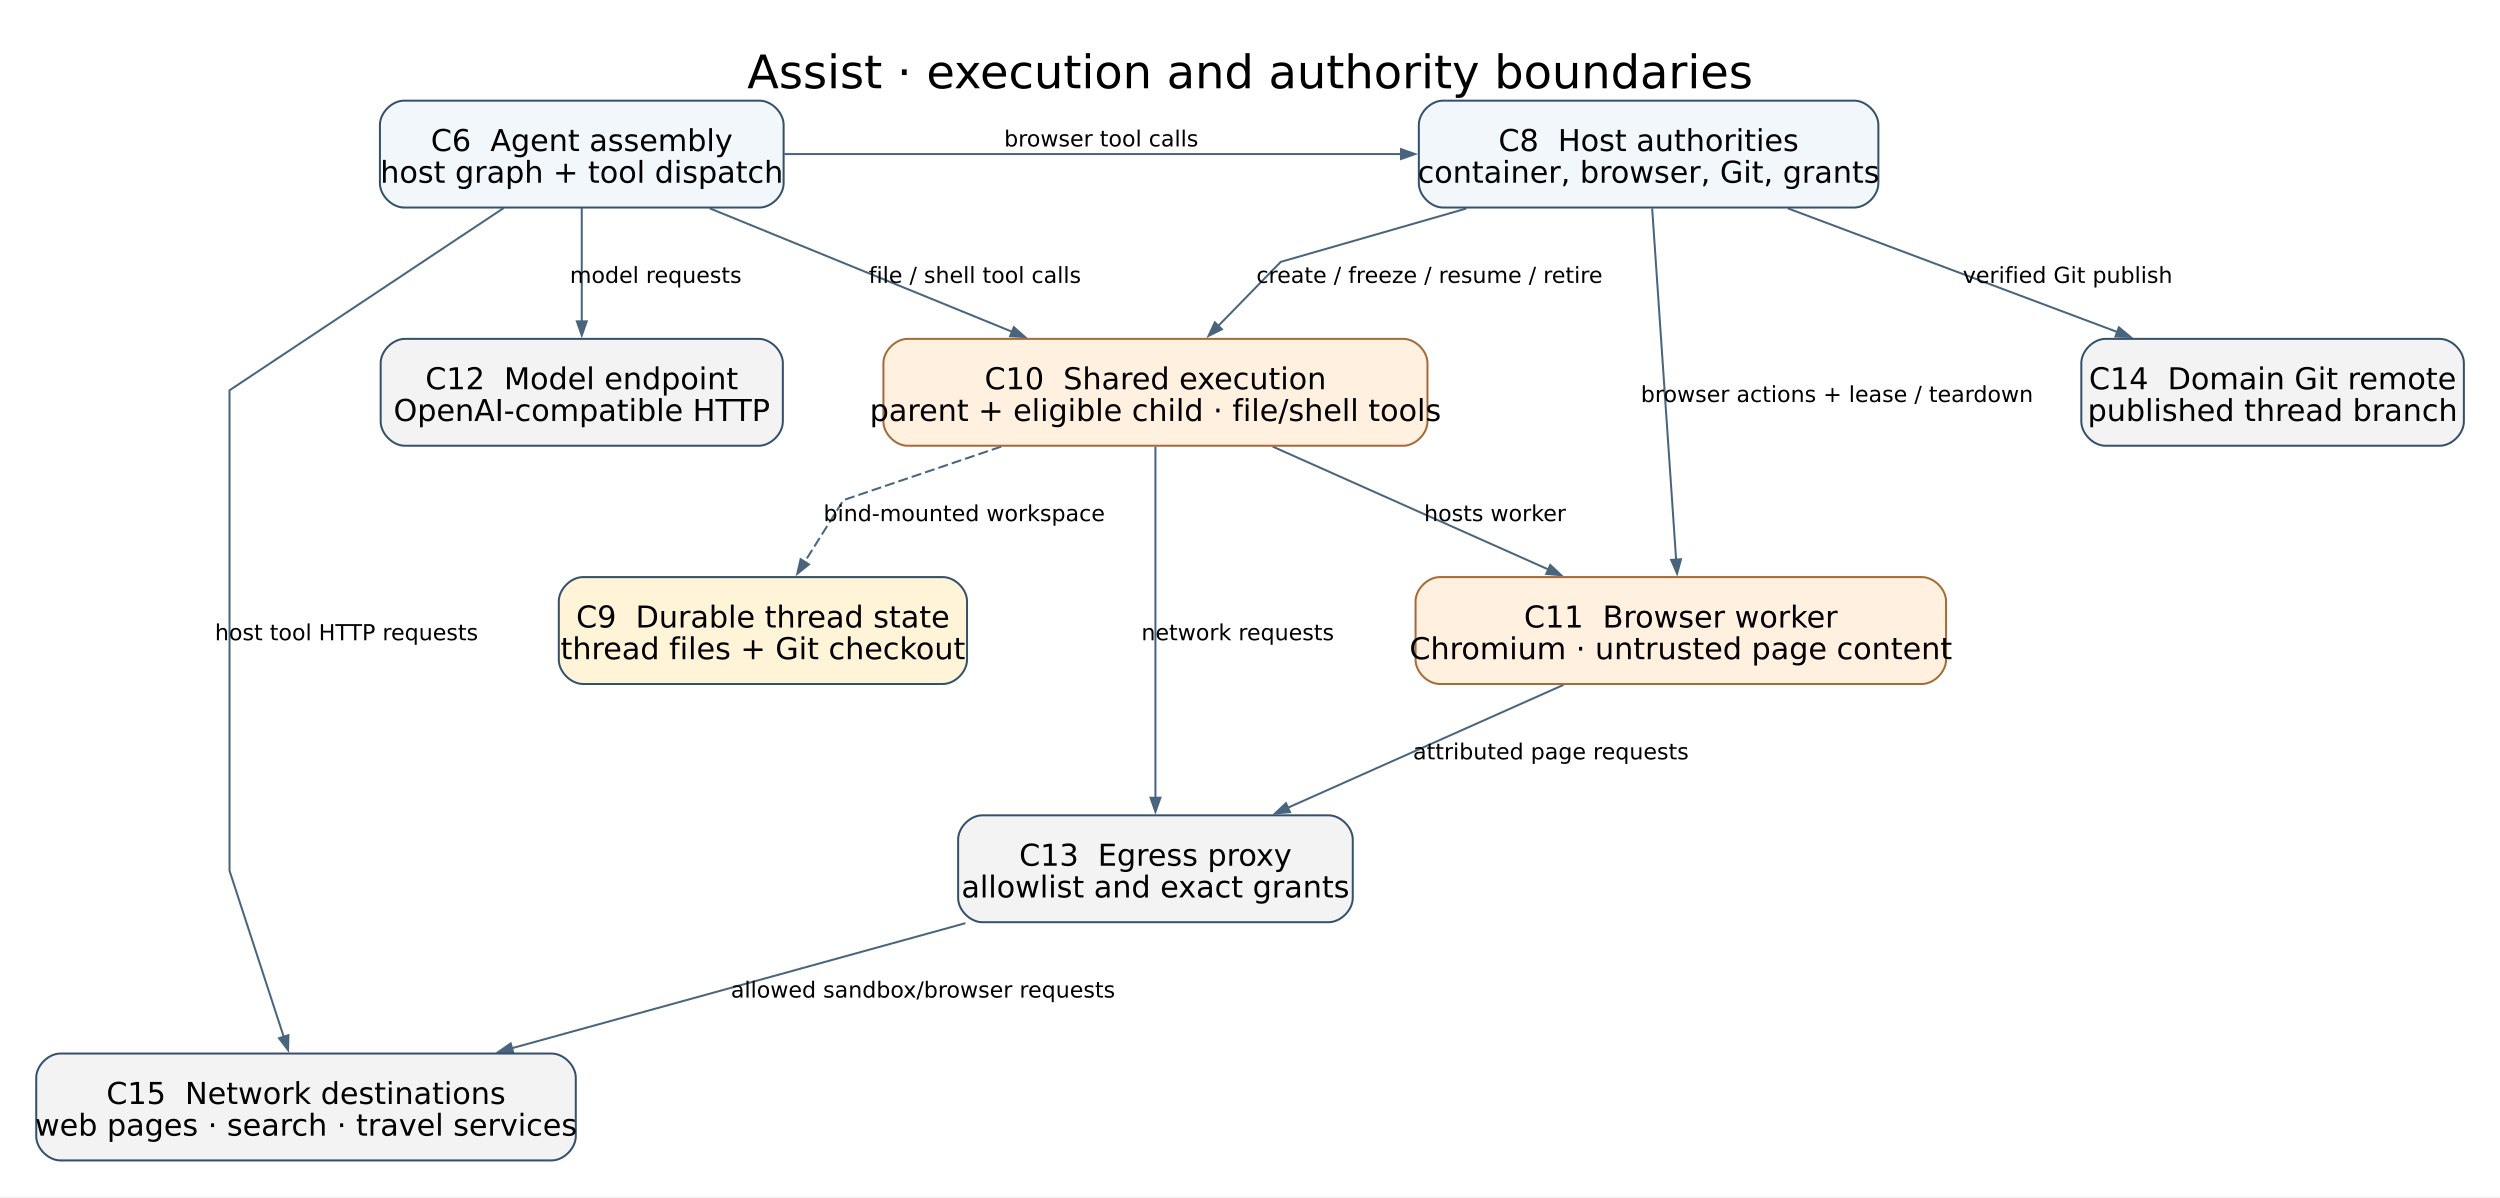
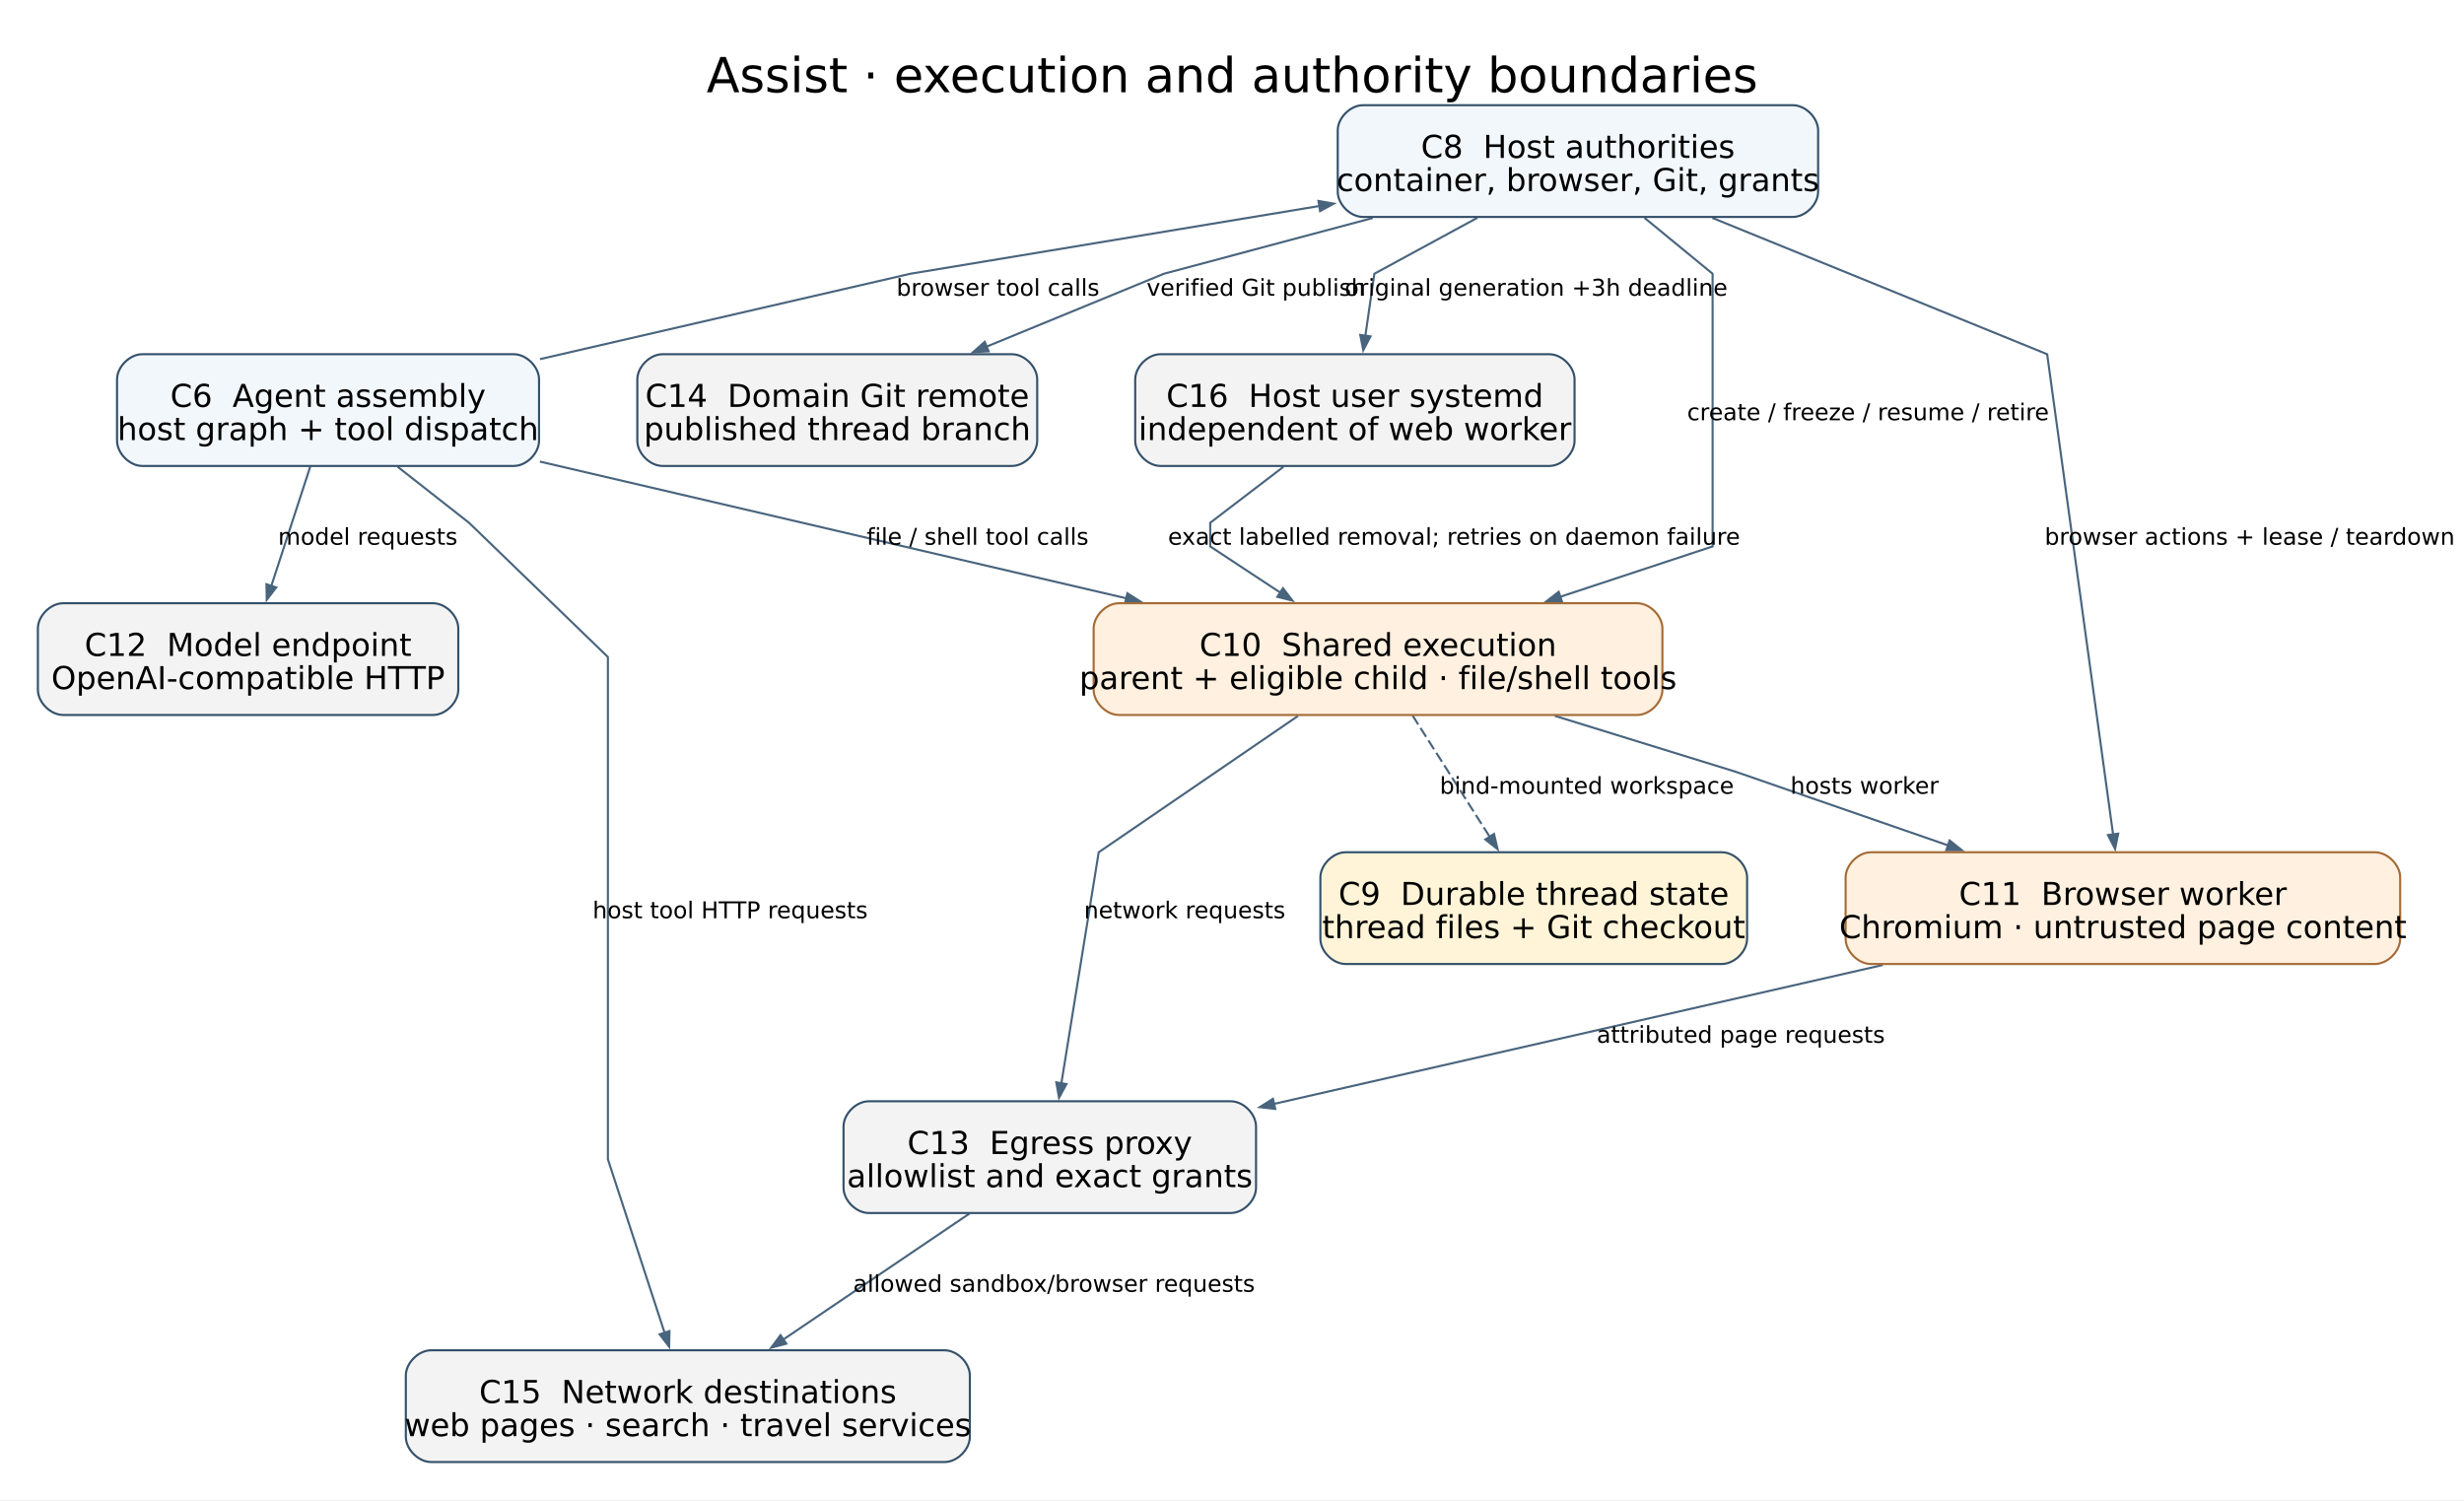
- <svg xmlns="http://www.w3.org/2000/svg" width="1242pt" height="595pt" viewBox="0.00 0.00 1242.00 595.00">
-   <g id="graph0" class="graph" transform="scale(1 1) rotate(0) translate(18 576.5)">
-     <polygon fill="white" stroke="none" points="-18,18 -18,-576.5 1224.05,-576.5 1224.05,18 -18,18" />
-     <text xml:space="preserve" text-anchor="middle" x="603.02" y="-532.65" font-family="DejaVu Sans" font-size="23.00">Assist · execution and authority boundaries</text>
+ <svg xmlns="http://www.w3.org/2000/svg" width="1171pt" height="713pt" viewBox="0.00 0.00 1171.00 713.00">
+   <g id="graph0" class="graph" transform="scale(1 1) rotate(0) translate(18 694.85)">
+     <polygon fill="white" stroke="none" points="-18,18 -18,-694.85 1153.17,-694.85 1153.17,18 -18,18" />
+     <text xml:space="preserve" text-anchor="middle" x="567.59" y="-651" font-family="DejaVu Sans" font-size="23.00">Assist · execution and authority boundaries</text>
    <g id="edge2" class="edge">
-       <path fill="none" stroke="#49647d" d="M371.65,-499.95C458.79,-499.95 585.11,-499.95 678.19,-499.95" />
-       <polygon fill="#49647d" stroke="#49647d" points="678.01,-502.4 685.01,-499.95 678.01,-497.5 678.01,-502.4" />
-       <text xml:space="preserve" text-anchor="middle" x="529.09" y="-503.75" font-family="DejaVu Sans" font-size="11.00">browser tool calls</text>
+       <path fill="none" stroke="#49647d" d="M238.6,-524.16C317.73,-542.41 414.65,-564.75 414.65,-564.75 414.65,-564.75 519.82,-582.17 609.06,-596.95" />
+       <polygon fill="#49647d" stroke="#49647d" points="608.57,-599.35 615.87,-598.08 609.37,-594.52 608.57,-599.35" />
+       <text xml:space="preserve" text-anchor="middle" x="456.27" y="-554.3" font-family="DejaVu Sans" font-size="11.00">browser tool calls</text>
    </g>
    <g id="edge1" class="edge">
-       <path fill="none" stroke="#49647d" d="M334.63,-472.98C379.14,-454.81 438.64,-430.52 484.75,-411.7" />
-       <polygon fill="#49647d" stroke="#49647d" points="485.66,-413.97 491.21,-409.06 483.81,-409.44 485.66,-413.97" />
-       <text xml:space="preserve" text-anchor="middle" x="466.32" y="-435.95" font-family="DejaVu Sans" font-size="11.00">file / shell tool calls</text>
+       <path fill="none" stroke="#49647d" d="M238.58,-475.47C319.11,-456.7 432.24,-430.32 517.37,-410.47" />
+       <polygon fill="#49647d" stroke="#49647d" points="517.78,-412.89 524.04,-408.91 516.67,-408.12 517.78,-412.89" />
+       <text xml:space="preserve" text-anchor="middle" x="446.61" y="-435.95" font-family="DejaVu Sans" font-size="11.00">file / shell tool calls</text>
    </g>
    <g id="edge3" class="edge">
-       <path fill="none" stroke="#49647d" d="M271.02,-473.13C271.02,-456.56 271.02,-434.85 271.02,-416.85" />
-       <polygon fill="#49647d" stroke="#49647d" points="273.48,-416.86 271.03,-409.86 268.58,-416.86 273.48,-416.86" />
-       <text xml:space="preserve" text-anchor="middle" x="307.77" y="-435.95" font-family="DejaVu Sans" font-size="11.00">model requests</text>
+       <path fill="none" stroke="#49647d" d="M129.47,-473.13C124.01,-456.41 116.84,-434.46 110.93,-416.36" />
+       <polygon fill="#49647d" stroke="#49647d" points="113.28,-415.68 108.78,-409.79 108.62,-417.2 113.28,-415.68" />
+       <text xml:space="preserve" text-anchor="middle" x="156.79" y="-435.95" font-family="DejaVu Sans" font-size="11.00">model requests</text>
    </g>
    <g id="edge4" class="edge">
-       <path fill="none" stroke="#49647d" d="M232.19,-473.13C180.63,-438.85 96.03,-382.6 96.03,-382.6 96.03,-382.6 96.03,-382.6 96.03,-143.9 96.03,-143.9 111.77,-95.69 122.99,-61.34" />
-       <polygon fill="#49647d" stroke="#49647d" points="125.28,-62.23 125.12,-54.81 120.62,-60.7 125.28,-62.23" />
-       <text xml:space="preserve" text-anchor="middle" x="154.15" y="-258.43" font-family="DejaVu Sans" font-size="11.00">host tool HTTP requests</text>
+       <path fill="none" stroke="#49647d" d="M171.01,-472.98C187.89,-459.74 204.9,-446.4 204.9,-446.4 204.9,-446.4 270.9,-382.6 270.9,-382.6 270.9,-382.6 270.9,-382.6 270.9,-143.9 270.9,-143.9 286.65,-95.69 297.87,-61.34" />
+       <polygon fill="#49647d" stroke="#49647d" points="300.15,-62.23 300,-54.81 295.49,-60.7 300.15,-62.23" />
+       <text xml:space="preserve" text-anchor="middle" x="329.02" y="-258.43" font-family="DejaVu Sans" font-size="11.00">host tool HTTP requests</text>
    </g>
    <g id="edge5" class="edge">
-       <path fill="none" stroke="#49647d" d="M710.45,-472.91C664.5,-459.69 618.27,-446.4 618.27,-446.4 618.27,-446.4 602.65,-430.39 587.06,-414.41" />
-       <polygon fill="#49647d" stroke="#49647d" points="589.04,-412.93 582.4,-409.63 585.54,-416.35 589.04,-412.93" />
-       <text xml:space="preserve" text-anchor="middle" x="692.15" y="-435.95" font-family="DejaVu Sans" font-size="11.00">create / freeze / resume / retire</text>
+       <path fill="none" stroke="#49647d" d="M763.53,-591.33C779.65,-578.09 795.9,-564.75 795.9,-564.75 795.9,-564.75 795.9,-435.15 795.9,-435.15 795.9,-435.15 760.71,-423.52 723.44,-411.2" />
+       <polygon fill="#49647d" stroke="#49647d" points="724.32,-408.91 716.91,-409.04 722.78,-413.57 724.32,-408.91" />
+       <text xml:space="preserve" text-anchor="middle" x="869.77" y="-495.13" font-family="DejaVu Sans" font-size="11.00">create / freeze / resume / retire</text>
+     </g>
+     <g id="edge8" class="edge">
+       <path fill="none" stroke="#49647d" d="M795.8,-591.28C861.7,-564.45 954.9,-526.5 954.9,-526.5 954.9,-526.5 976.53,-368.93 986.26,-298.07" />
+       <polygon fill="#49647d" stroke="#49647d" points="988.65,-298.64 987.18,-291.37 983.8,-297.97 988.65,-298.64" />
+       <text xml:space="preserve" text-anchor="middle" x="1051.17" y="-435.95" font-family="DejaVu Sans" font-size="11.00">browser actions + lease / teardown</text>
+     </g>
+     <g id="edge9" class="edge">
+       <path fill="none" stroke="#49647d" d="M634.39,-591.26C584.92,-578.04 535.15,-564.75 535.15,-564.75 535.15,-564.75 491.8,-546.93 450.91,-530.13" />
+       <polygon fill="#49647d" stroke="#49647d" points="451.85,-527.87 444.45,-527.48 449.99,-532.4 451.85,-527.87" />
+       <text xml:space="preserve" text-anchor="middle" x="579.02" y="-554.3" font-family="DejaVu Sans" font-size="11.00">verified Git publish</text>
    </g>
    <g id="edge6" class="edge">
-       <path fill="none" stroke="#49647d" d="M802.8,-472.94C805.7,-430.35 811.47,-345.78 814.7,-298.41" />
-       <polygon fill="#49647d" stroke="#49647d" points="817.13,-298.68 815.17,-291.53 812.24,-298.35 817.13,-298.68" />
-       <text xml:space="preserve" text-anchor="middle" x="894.62" y="-376.78" font-family="DejaVu Sans" font-size="11.00">browser actions + lease / teardown</text>
+       <path fill="none" stroke="#49647d" d="M684.09,-591.33C659.72,-578.09 635.15,-564.75 635.15,-564.75 635.15,-564.75 633.07,-550.38 630.88,-535.28" />
+       <polygon fill="#49647d" stroke="#49647d" points="633.31,-534.97 629.88,-528.4 628.46,-535.68 633.31,-534.97" />
+       <text xml:space="preserve" text-anchor="middle" x="712.02" y="-554.3" font-family="DejaVu Sans" font-size="11.00">original generation +3h deadline</text>
+     </g>
+     <g id="edge14" class="edge">
+       <path fill="none" stroke="#49647d" stroke-dasharray="5,2" d="M653.32,-354.78C664.15,-337.76 678.42,-315.32 690.05,-297.04" />
+       <polygon fill="#49647d" stroke="#49647d" points="692.02,-298.5 693.71,-291.28 687.89,-295.87 692.02,-298.5" />
+       <text xml:space="preserve" text-anchor="middle" x="736.12" y="-317.6" font-family="DejaVu Sans" font-size="11.00">bind-mounted workspace</text>
+     </g>
+     <g id="edge10" class="edge">
+       <path fill="none" stroke="#49647d" d="M720.9,-354.63C763.73,-341.39 806.9,-328.05 806.9,-328.05 806.9,-328.05 859.17,-309.92 908,-293" />
+       <polygon fill="#49647d" stroke="#49647d" points="908.55,-295.4 914.36,-290.79 906.95,-290.77 908.55,-295.4" />
+       <text xml:space="preserve" text-anchor="middle" x="868.12" y="-317.6" font-family="DejaVu Sans" font-size="11.00">hosts worker</text>
+     </g>
+     <g id="edge11" class="edge">
+       <path fill="none" stroke="#49647d" d="M598.86,-354.58C559.63,-327.75 504.15,-289.8 504.15,-289.8 504.15,-289.8 493.25,-222.32 486.37,-179.77" />
+       <polygon fill="#49647d" stroke="#49647d" points="488.83,-179.64 485.3,-173.12 484,-180.42 488.83,-179.64" />
+       <text xml:space="preserve" text-anchor="middle" x="545.02" y="-258.43" font-family="DejaVu Sans" font-size="11.00">network requests</text>
+     </g>
+     <g id="edge12" class="edge">
+       <path fill="none" stroke="#49647d" d="M876.76,-236.21C790.15,-216.45 671.94,-189.48 587.29,-170.17" />
+       <polygon fill="#49647d" stroke="#49647d" points="588.05,-167.83 580.68,-168.66 586.96,-172.61 588.05,-167.83" />
+       <text xml:space="preserve" text-anchor="middle" x="809.32" y="-199.25" font-family="DejaVu Sans" font-size="11.00">attributed page requests</text>
+     </g>
+     <g id="edge13" class="edge">
+       <path fill="none" stroke="#49647d" d="M442.73,-118.08C416.54,-100.37 381.68,-76.78 354.11,-58.13" />
+       <polygon fill="#49647d" stroke="#49647d" points="355.69,-56.24 348.52,-54.35 352.94,-60.3 355.69,-56.24" />
+       <text xml:space="preserve" text-anchor="middle" x="482.93" y="-80.9" font-family="DejaVu Sans" font-size="11.00">allowed sandbox/browser requests</text>
    </g>
    <g id="edge7" class="edge">
-       <path fill="none" stroke="#49647d" d="M870.21,-472.98C918.74,-454.77 983.65,-430.41 1033.86,-411.56" />
-       <polygon fill="#49647d" stroke="#49647d" points="1034.67,-413.87 1040.37,-409.12 1032.95,-409.29 1034.67,-413.87" />
-       <text xml:space="preserve" text-anchor="middle" x="1009.2" y="-435.95" font-family="DejaVu Sans" font-size="11.00">verified Git publish</text>
-     </g>
-     <g id="edge12" class="edge">
-       <path fill="none" stroke="#49647d" stroke-dasharray="5,2" d="M479.43,-354.63C440.38,-341.39 401.02,-328.05 401.02,-328.05 401.02,-328.05 391.51,-312.87 381.76,-297.32" />
-       <polygon fill="#49647d" stroke="#49647d" points="383.89,-296.11 378.1,-291.48 379.74,-298.71 383.89,-296.11" />
-       <text xml:space="preserve" text-anchor="middle" x="461.02" y="-317.6" font-family="DejaVu Sans" font-size="11.00">bind-mounted workspace</text>
-     </g>
-     <g id="edge8" class="edge">
-       <path fill="none" stroke="#49647d" d="M614.27,-354.63C654.87,-336.54 709.08,-312.37 751.23,-293.58" />
-       <polygon fill="#49647d" stroke="#49647d" points="752.18,-295.84 757.57,-290.75 750.18,-291.37 752.18,-295.84" />
-       <text xml:space="preserve" text-anchor="middle" x="724.73" y="-317.6" font-family="DejaVu Sans" font-size="11.00">hosts worker</text>
-     </g>
-     <g id="edge9" class="edge">
-       <path fill="none" stroke="#49647d" d="M556.02,-354.59C556.02,-312 556.02,-227.43 556.02,-180.06" />
-       <polygon fill="#49647d" stroke="#49647d" points="558.48,-180.19 556.03,-173.19 553.58,-180.19 558.48,-180.19" />
-       <text xml:space="preserve" text-anchor="middle" x="596.9" y="-258.43" font-family="DejaVu Sans" font-size="11.00">network requests</text>
-     </g>
-     <g id="edge10" class="edge">
-       <path fill="none" stroke="#49647d" d="M758.78,-236.28C718.18,-218.19 663.97,-194.02 621.82,-175.23" />
-       <polygon fill="#49647d" stroke="#49647d" points="622.87,-173.02 615.48,-172.4 620.87,-177.49 622.87,-173.02" />
-       <text xml:space="preserve" text-anchor="middle" x="752.48" y="-199.25" font-family="DejaVu Sans" font-size="11.00">attributed page requests</text>
-     </g>
-     <g id="edge11" class="edge">
-       <path fill="none" stroke="#49647d" d="M461.58,-117.86C394.56,-99.38 304.67,-74.6 236.01,-55.67" />
-       <polygon fill="#49647d" stroke="#49647d" points="237.02,-53.41 229.62,-53.91 235.72,-58.13 237.02,-53.41" />
-       <text xml:space="preserve" text-anchor="middle" x="440.55" y="-80.9" font-family="DejaVu Sans" font-size="11.00">allowed sandbox/browser requests</text>
+       <path fill="none" stroke="#49647d" d="M591.93,-472.98C574.61,-459.74 557.15,-446.4 557.15,-446.4 557.15,-446.4 557.15,-435.15 557.15,-435.15 557.15,-435.15 572.93,-424.75 590.45,-413.2" />
+       <polygon fill="#49647d" stroke="#49647d" points="591.73,-415.3 596.23,-409.4 589.04,-411.21 591.73,-415.3" />
+       <text xml:space="preserve" text-anchor="middle" x="673.02" y="-435.95" font-family="DejaVu Sans" font-size="11.00">exact labelled removal; retries on daemon failure</text>
    </g>
    <g id="node1" class="node">
-       <path fill="#f2f7fc" stroke="#34506a" d="M359.3,-526.5C359.3,-526.5 182.75,-526.5 182.75,-526.5 176.75,-526.5 170.75,-520.5 170.75,-514.5 170.75,-514.5 170.75,-485.4 170.75,-485.4 170.75,-479.4 176.75,-473.4 182.75,-473.4 182.75,-473.4 359.3,-473.4 359.3,-473.4 365.3,-473.4 371.3,-479.4 371.3,-485.4 371.3,-485.4 371.3,-514.5 371.3,-514.5 371.3,-520.5 365.3,-526.5 359.3,-526.5" />
-       <text xml:space="preserve" text-anchor="middle" x="271.02" y="-501.45" font-family="DejaVu Sans" font-size="15.00">C6  Agent assembly</text>
-       <text xml:space="preserve" text-anchor="middle" x="271.02" y="-485.7" font-family="DejaVu Sans" font-size="15.00">host graph + tool dispatch</text>
+       <path fill="#f2f7fc" stroke="#34506a" d="M226.18,-526.5C226.18,-526.5 49.62,-526.5 49.62,-526.5 43.62,-526.5 37.62,-520.5 37.62,-514.5 37.62,-514.5 37.62,-485.4 37.62,-485.4 37.62,-479.4 43.62,-473.4 49.62,-473.4 49.62,-473.4 226.18,-473.4 226.18,-473.4 232.18,-473.4 238.18,-479.4 238.18,-485.4 238.18,-485.4 238.18,-514.5 238.18,-514.5 238.18,-520.5 232.18,-526.5 226.18,-526.5" />
+       <text xml:space="preserve" text-anchor="middle" x="137.9" y="-501.45" font-family="DejaVu Sans" font-size="15.00">C6  Agent assembly</text>
+       <text xml:space="preserve" text-anchor="middle" x="137.9" y="-485.7" font-family="DejaVu Sans" font-size="15.00">host graph + tool dispatch</text>
    </g>
    <g id="node2" class="node">
-       <path fill="#f2f7fc" stroke="#34506a" d="M903.17,-526.5C903.17,-526.5 698.88,-526.5 698.88,-526.5 692.88,-526.5 686.88,-520.5 686.88,-514.5 686.88,-514.5 686.88,-485.4 686.88,-485.4 686.88,-479.4 692.88,-473.4 698.88,-473.4 698.88,-473.4 903.17,-473.4 903.17,-473.4 909.17,-473.4 915.17,-479.4 915.17,-485.4 915.17,-485.4 915.17,-514.5 915.17,-514.5 915.17,-520.5 909.17,-526.5 903.17,-526.5" />
-       <text xml:space="preserve" text-anchor="middle" x="801.02" y="-501.45" font-family="DejaVu Sans" font-size="15.00">C8  Host authorities</text>
-       <text xml:space="preserve" text-anchor="middle" x="801.02" y="-485.7" font-family="DejaVu Sans" font-size="15.00">container, browser, Git, grants</text>
+       <path fill="#f2f7fc" stroke="#34506a" d="M834.05,-644.85C834.05,-644.85 629.75,-644.85 629.75,-644.85 623.75,-644.85 617.75,-638.85 617.75,-632.85 617.75,-632.85 617.75,-603.75 617.75,-603.75 617.75,-597.75 623.75,-591.75 629.75,-591.75 629.75,-591.75 834.05,-591.75 834.05,-591.75 840.05,-591.75 846.05,-597.75 846.05,-603.75 846.05,-603.75 846.05,-632.85 846.05,-632.85 846.05,-638.85 840.05,-644.85 834.05,-644.85" />
+       <text xml:space="preserve" text-anchor="middle" x="731.9" y="-619.8" font-family="DejaVu Sans" font-size="15.00">C8  Host authorities</text>
+       <text xml:space="preserve" text-anchor="middle" x="731.9" y="-604.05" font-family="DejaVu Sans" font-size="15.00">container, browser, Git, grants</text>
    </g>
    <g id="node3" class="node">
-       <path fill="#fff4d7" stroke="#34506a" d="M450.42,-289.8C450.42,-289.8 271.62,-289.8 271.62,-289.8 265.62,-289.8 259.62,-283.8 259.62,-277.8 259.62,-277.8 259.62,-248.7 259.62,-248.7 259.62,-242.7 265.62,-236.7 271.62,-236.7 271.62,-236.7 450.42,-236.7 450.42,-236.7 456.42,-236.7 462.42,-242.7 462.42,-248.7 462.42,-248.7 462.42,-277.8 462.42,-277.8 462.42,-283.8 456.42,-289.8 450.42,-289.8" />
-       <text xml:space="preserve" text-anchor="middle" x="361.02" y="-264.75" font-family="DejaVu Sans" font-size="15.00">C9  Durable thread state</text>
-       <text xml:space="preserve" text-anchor="middle" x="361.02" y="-249" font-family="DejaVu Sans" font-size="15.00">thread files + Git checkout</text>
+       <path fill="#fff4d7" stroke="#34506a" d="M800.3,-289.8C800.3,-289.8 621.5,-289.8 621.5,-289.8 615.5,-289.8 609.5,-283.8 609.5,-277.8 609.5,-277.8 609.5,-248.7 609.5,-248.7 609.5,-242.7 615.5,-236.7 621.5,-236.7 621.5,-236.7 800.3,-236.7 800.3,-236.7 806.3,-236.7 812.3,-242.7 812.3,-248.7 812.3,-248.7 812.3,-277.8 812.3,-277.8 812.3,-283.8 806.3,-289.8 800.3,-289.8" />
+       <text xml:space="preserve" text-anchor="middle" x="710.9" y="-264.75" font-family="DejaVu Sans" font-size="15.00">C9  Durable thread state</text>
+       <text xml:space="preserve" text-anchor="middle" x="710.9" y="-249" font-family="DejaVu Sans" font-size="15.00">thread files + Git checkout</text>
    </g>
    <g id="node4" class="node">
-       <path fill="#fff0df" stroke="#a46b36" d="M679.17,-408.15C679.17,-408.15 432.88,-408.15 432.88,-408.15 426.88,-408.15 420.88,-402.15 420.88,-396.15 420.88,-396.15 420.88,-367.05 420.88,-367.05 420.88,-361.05 426.88,-355.05 432.88,-355.05 432.88,-355.05 679.17,-355.05 679.17,-355.05 685.17,-355.05 691.17,-361.05 691.17,-367.05 691.17,-367.05 691.17,-396.15 691.17,-396.15 691.17,-402.15 685.17,-408.15 679.17,-408.15" />
-       <text xml:space="preserve" text-anchor="middle" x="556.02" y="-383.1" font-family="DejaVu Sans" font-size="15.00">C10  Shared execution</text>
-       <text xml:space="preserve" text-anchor="middle" x="556.02" y="-367.35" font-family="DejaVu Sans" font-size="15.00">parent + eligible child · file/shell tools</text>
+       <path fill="#fff0df" stroke="#a46b36" d="M760.05,-408.15C760.05,-408.15 513.75,-408.15 513.75,-408.15 507.75,-408.15 501.75,-402.15 501.75,-396.15 501.75,-396.15 501.75,-367.05 501.75,-367.05 501.75,-361.05 507.75,-355.05 513.75,-355.05 513.75,-355.05 760.05,-355.05 760.05,-355.05 766.05,-355.05 772.05,-361.05 772.05,-367.05 772.05,-367.05 772.05,-396.15 772.05,-396.15 772.05,-402.15 766.05,-408.15 760.05,-408.15" />
+       <text xml:space="preserve" text-anchor="middle" x="636.9" y="-383.1" font-family="DejaVu Sans" font-size="15.00">C10  Shared execution</text>
+       <text xml:space="preserve" text-anchor="middle" x="636.9" y="-367.35" font-family="DejaVu Sans" font-size="15.00">parent + eligible child · file/shell tools</text>
    </g>
    <g id="node5" class="node">
-       <path fill="#fff0df" stroke="#a46b36" d="M936.8,-289.8C936.8,-289.8 697.25,-289.8 697.25,-289.8 691.25,-289.8 685.25,-283.8 685.25,-277.8 685.25,-277.8 685.25,-248.7 685.25,-248.7 685.25,-242.7 691.25,-236.7 697.25,-236.7 697.25,-236.7 936.8,-236.7 936.8,-236.7 942.8,-236.7 948.8,-242.7 948.8,-248.7 948.8,-248.7 948.8,-277.8 948.8,-277.8 948.8,-283.8 942.8,-289.8 936.8,-289.8" />
-       <text xml:space="preserve" text-anchor="middle" x="817.02" y="-264.75" font-family="DejaVu Sans" font-size="15.00">C11  Browser worker</text>
-       <text xml:space="preserve" text-anchor="middle" x="817.02" y="-249" font-family="DejaVu Sans" font-size="15.00">Chromium · untrusted page content</text>
+       <path fill="#fff0df" stroke="#a46b36" d="M1110.67,-289.8C1110.67,-289.8 871.12,-289.8 871.12,-289.8 865.12,-289.8 859.12,-283.8 859.12,-277.8 859.12,-277.8 859.12,-248.7 859.12,-248.7 859.12,-242.7 865.12,-236.7 871.12,-236.7 871.12,-236.7 1110.67,-236.7 1110.67,-236.7 1116.67,-236.7 1122.67,-242.7 1122.67,-248.7 1122.67,-248.7 1122.67,-277.8 1122.67,-277.8 1122.67,-283.8 1116.67,-289.8 1110.67,-289.8" />
+       <text xml:space="preserve" text-anchor="middle" x="990.9" y="-264.75" font-family="DejaVu Sans" font-size="15.00">C11  Browser worker</text>
+       <text xml:space="preserve" text-anchor="middle" x="990.9" y="-249" font-family="DejaVu Sans" font-size="15.00">Chromium · untrusted page content</text>
    </g>
    <g id="node6" class="node">
-       <path fill="#f3f3f3" stroke="#34506a" d="M358.92,-408.15C358.92,-408.15 183.12,-408.15 183.12,-408.15 177.12,-408.15 171.12,-402.15 171.12,-396.15 171.12,-396.15 171.12,-367.05 171.12,-367.05 171.12,-361.05 177.12,-355.05 183.12,-355.05 183.12,-355.05 358.92,-355.05 358.92,-355.05 364.92,-355.05 370.92,-361.05 370.92,-367.05 370.92,-367.05 370.92,-396.15 370.92,-396.15 370.92,-402.15 364.92,-408.15 358.92,-408.15" />
-       <text xml:space="preserve" text-anchor="middle" x="271.02" y="-383.1" font-family="DejaVu Sans" font-size="15.00">C12  Model endpoint</text>
-       <text xml:space="preserve" text-anchor="middle" x="271.02" y="-367.35" font-family="DejaVu Sans" font-size="15.00">OpenAI-compatible HTTP</text>
+       <path fill="#f3f3f3" stroke="#34506a" d="M187.8,-408.15C187.8,-408.15 12,-408.15 12,-408.15 6,-408.15 0,-402.15 0,-396.15 0,-396.15 0,-367.05 0,-367.05 0,-361.05 6,-355.05 12,-355.05 12,-355.05 187.8,-355.05 187.8,-355.05 193.8,-355.05 199.8,-361.05 199.8,-367.05 199.8,-367.05 199.8,-396.15 199.8,-396.15 199.8,-402.15 193.8,-408.15 187.8,-408.15" />
+       <text xml:space="preserve" text-anchor="middle" x="99.9" y="-383.1" font-family="DejaVu Sans" font-size="15.00">C12  Model endpoint</text>
+       <text xml:space="preserve" text-anchor="middle" x="99.9" y="-367.35" font-family="DejaVu Sans" font-size="15.00">OpenAI-compatible HTTP</text>
    </g>
    <g id="node7" class="node">
-       <path fill="#f3f3f3" stroke="#34506a" d="M642.05,-171.45C642.05,-171.45 470,-171.45 470,-171.45 464,-171.45 458,-165.45 458,-159.45 458,-159.45 458,-130.35 458,-130.35 458,-124.35 464,-118.35 470,-118.35 470,-118.35 642.05,-118.35 642.05,-118.35 648.05,-118.35 654.05,-124.35 654.05,-130.35 654.05,-130.35 654.05,-159.45 654.05,-159.45 654.05,-165.45 648.05,-171.45 642.05,-171.45" />
-       <text xml:space="preserve" text-anchor="middle" x="556.02" y="-146.4" font-family="DejaVu Sans" font-size="15.00">C13  Egress proxy</text>
-       <text xml:space="preserve" text-anchor="middle" x="556.02" y="-130.65" font-family="DejaVu Sans" font-size="15.00">allowlist and exact grants</text>
+       <path fill="#f3f3f3" stroke="#34506a" d="M566.92,-171.45C566.92,-171.45 394.88,-171.45 394.88,-171.45 388.88,-171.45 382.88,-165.45 382.88,-159.45 382.88,-159.45 382.88,-130.35 382.88,-130.35 382.88,-124.35 388.88,-118.35 394.88,-118.35 394.88,-118.35 566.92,-118.35 566.92,-118.35 572.92,-118.35 578.92,-124.35 578.92,-130.35 578.92,-130.35 578.92,-159.45 578.92,-159.45 578.92,-165.45 572.92,-171.45 566.92,-171.45" />
+       <text xml:space="preserve" text-anchor="middle" x="480.9" y="-146.4" font-family="DejaVu Sans" font-size="15.00">C13  Egress proxy</text>
+       <text xml:space="preserve" text-anchor="middle" x="480.9" y="-130.65" font-family="DejaVu Sans" font-size="15.00">allowlist and exact grants</text>
    </g>
    <g id="node8" class="node">
-       <path fill="#f3f3f3" stroke="#34506a" d="M1194.05,-408.15C1194.05,-408.15 1028,-408.15 1028,-408.15 1022,-408.15 1016,-402.15 1016,-396.15 1016,-396.15 1016,-367.05 1016,-367.05 1016,-361.05 1022,-355.05 1028,-355.05 1028,-355.05 1194.05,-355.05 1194.05,-355.05 1200.05,-355.05 1206.05,-361.05 1206.05,-367.05 1206.05,-367.05 1206.05,-396.15 1206.05,-396.15 1206.05,-402.15 1200.05,-408.15 1194.05,-408.15" />
-       <text xml:space="preserve" text-anchor="middle" x="1111.03" y="-383.1" font-family="DejaVu Sans" font-size="15.00">C14  Domain Git remote</text>
-       <text xml:space="preserve" text-anchor="middle" x="1111.03" y="-367.35" font-family="DejaVu Sans" font-size="15.00">published thread branch</text>
+       <path fill="#f3f3f3" stroke="#34506a" d="M462.92,-526.5C462.92,-526.5 296.88,-526.5 296.88,-526.5 290.88,-526.5 284.88,-520.5 284.88,-514.5 284.88,-514.5 284.88,-485.4 284.88,-485.4 284.88,-479.4 290.88,-473.4 296.88,-473.4 296.88,-473.4 462.92,-473.4 462.92,-473.4 468.92,-473.4 474.92,-479.4 474.92,-485.4 474.92,-485.4 474.92,-514.5 474.92,-514.5 474.92,-520.5 468.92,-526.5 462.92,-526.5" />
+       <text xml:space="preserve" text-anchor="middle" x="379.9" y="-501.45" font-family="DejaVu Sans" font-size="15.00">C14  Domain Git remote</text>
+       <text xml:space="preserve" text-anchor="middle" x="379.9" y="-485.7" font-family="DejaVu Sans" font-size="15.00">published thread branch</text>
    </g>
    <g id="node9" class="node">
-       <path fill="#f3f3f3" stroke="#34506a" d="M256.05,-53.1C256.05,-53.1 12,-53.1 12,-53.1 6,-53.1 0,-47.1 0,-41.1 0,-41.1 0,-12 0,-12 0,-6 6,0 12,0 12,0 256.05,0 256.05,0 262.05,0 268.05,-6 268.05,-12 268.05,-12 268.05,-41.1 268.05,-41.1 268.05,-47.1 262.05,-53.1 256.05,-53.1" />
-       <text xml:space="preserve" text-anchor="middle" x="134.03" y="-28.05" font-family="DejaVu Sans" font-size="15.00">C15  Network destinations</text>
-       <text xml:space="preserve" text-anchor="middle" x="134.03" y="-12.3" font-family="DejaVu Sans" font-size="15.00">web pages · search · travel services</text>
+       <path fill="#f3f3f3" stroke="#34506a" d="M430.92,-53.1C430.92,-53.1 186.88,-53.1 186.88,-53.1 180.88,-53.1 174.87,-47.1 174.87,-41.1 174.87,-41.1 174.87,-12 174.87,-12 174.87,-6 180.87,0 186.87,0 186.87,0 430.92,0 430.92,0 436.92,0 442.92,-6 442.92,-12 442.92,-12 442.92,-41.1 442.92,-41.1 442.92,-47.1 436.92,-53.1 430.92,-53.1" />
+       <text xml:space="preserve" text-anchor="middle" x="308.9" y="-28.05" font-family="DejaVu Sans" font-size="15.00">C15  Network destinations</text>
+       <text xml:space="preserve" text-anchor="middle" x="308.9" y="-12.3" font-family="DejaVu Sans" font-size="15.00">web pages · search · travel services</text>
+     </g>
+     <g id="node10" class="node">
+       <path fill="#f3f3f3" stroke="#34506a" d="M718.3,-526.5C718.3,-526.5 533.5,-526.5 533.5,-526.5 527.5,-526.5 521.5,-520.5 521.5,-514.5 521.5,-514.5 521.5,-485.4 521.5,-485.4 521.5,-479.4 527.5,-473.4 533.5,-473.4 533.5,-473.4 718.3,-473.4 718.3,-473.4 724.3,-473.4 730.3,-479.4 730.3,-485.4 730.3,-485.4 730.3,-514.5 730.3,-514.5 730.3,-520.5 724.3,-526.5 718.3,-526.5" />
+       <text xml:space="preserve" text-anchor="middle" x="625.9" y="-501.45" font-family="DejaVu Sans" font-size="15.00">C16  Host user systemd</text>
+       <text xml:space="preserve" text-anchor="middle" x="625.9" y="-485.7" font-family="DejaVu Sans" font-size="15.00">independent of web worker</text>
    </g>
  </g>
</svg>
